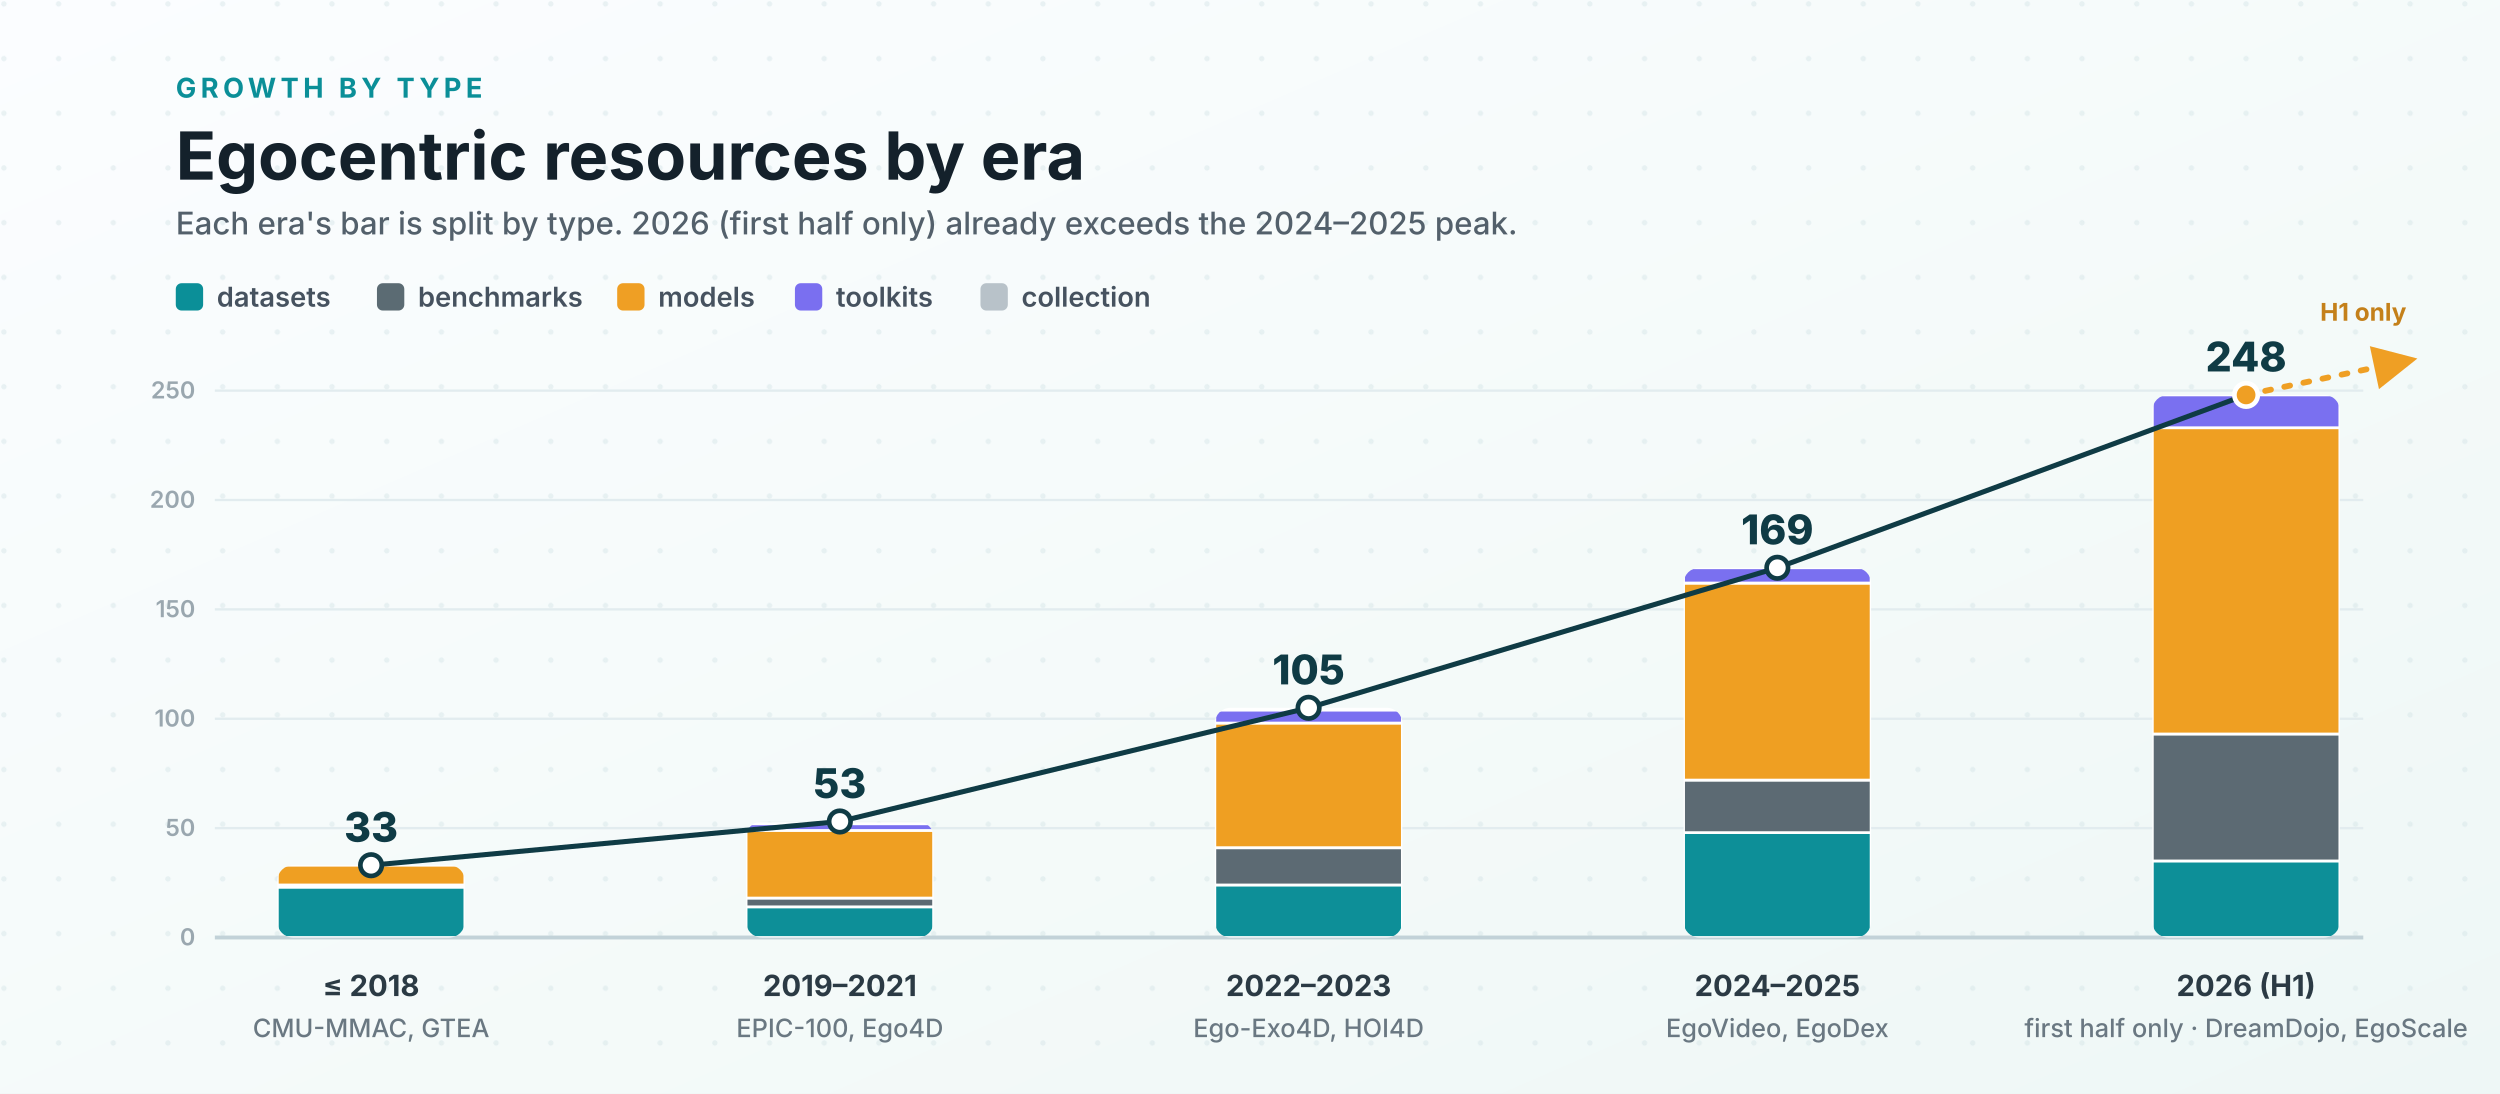
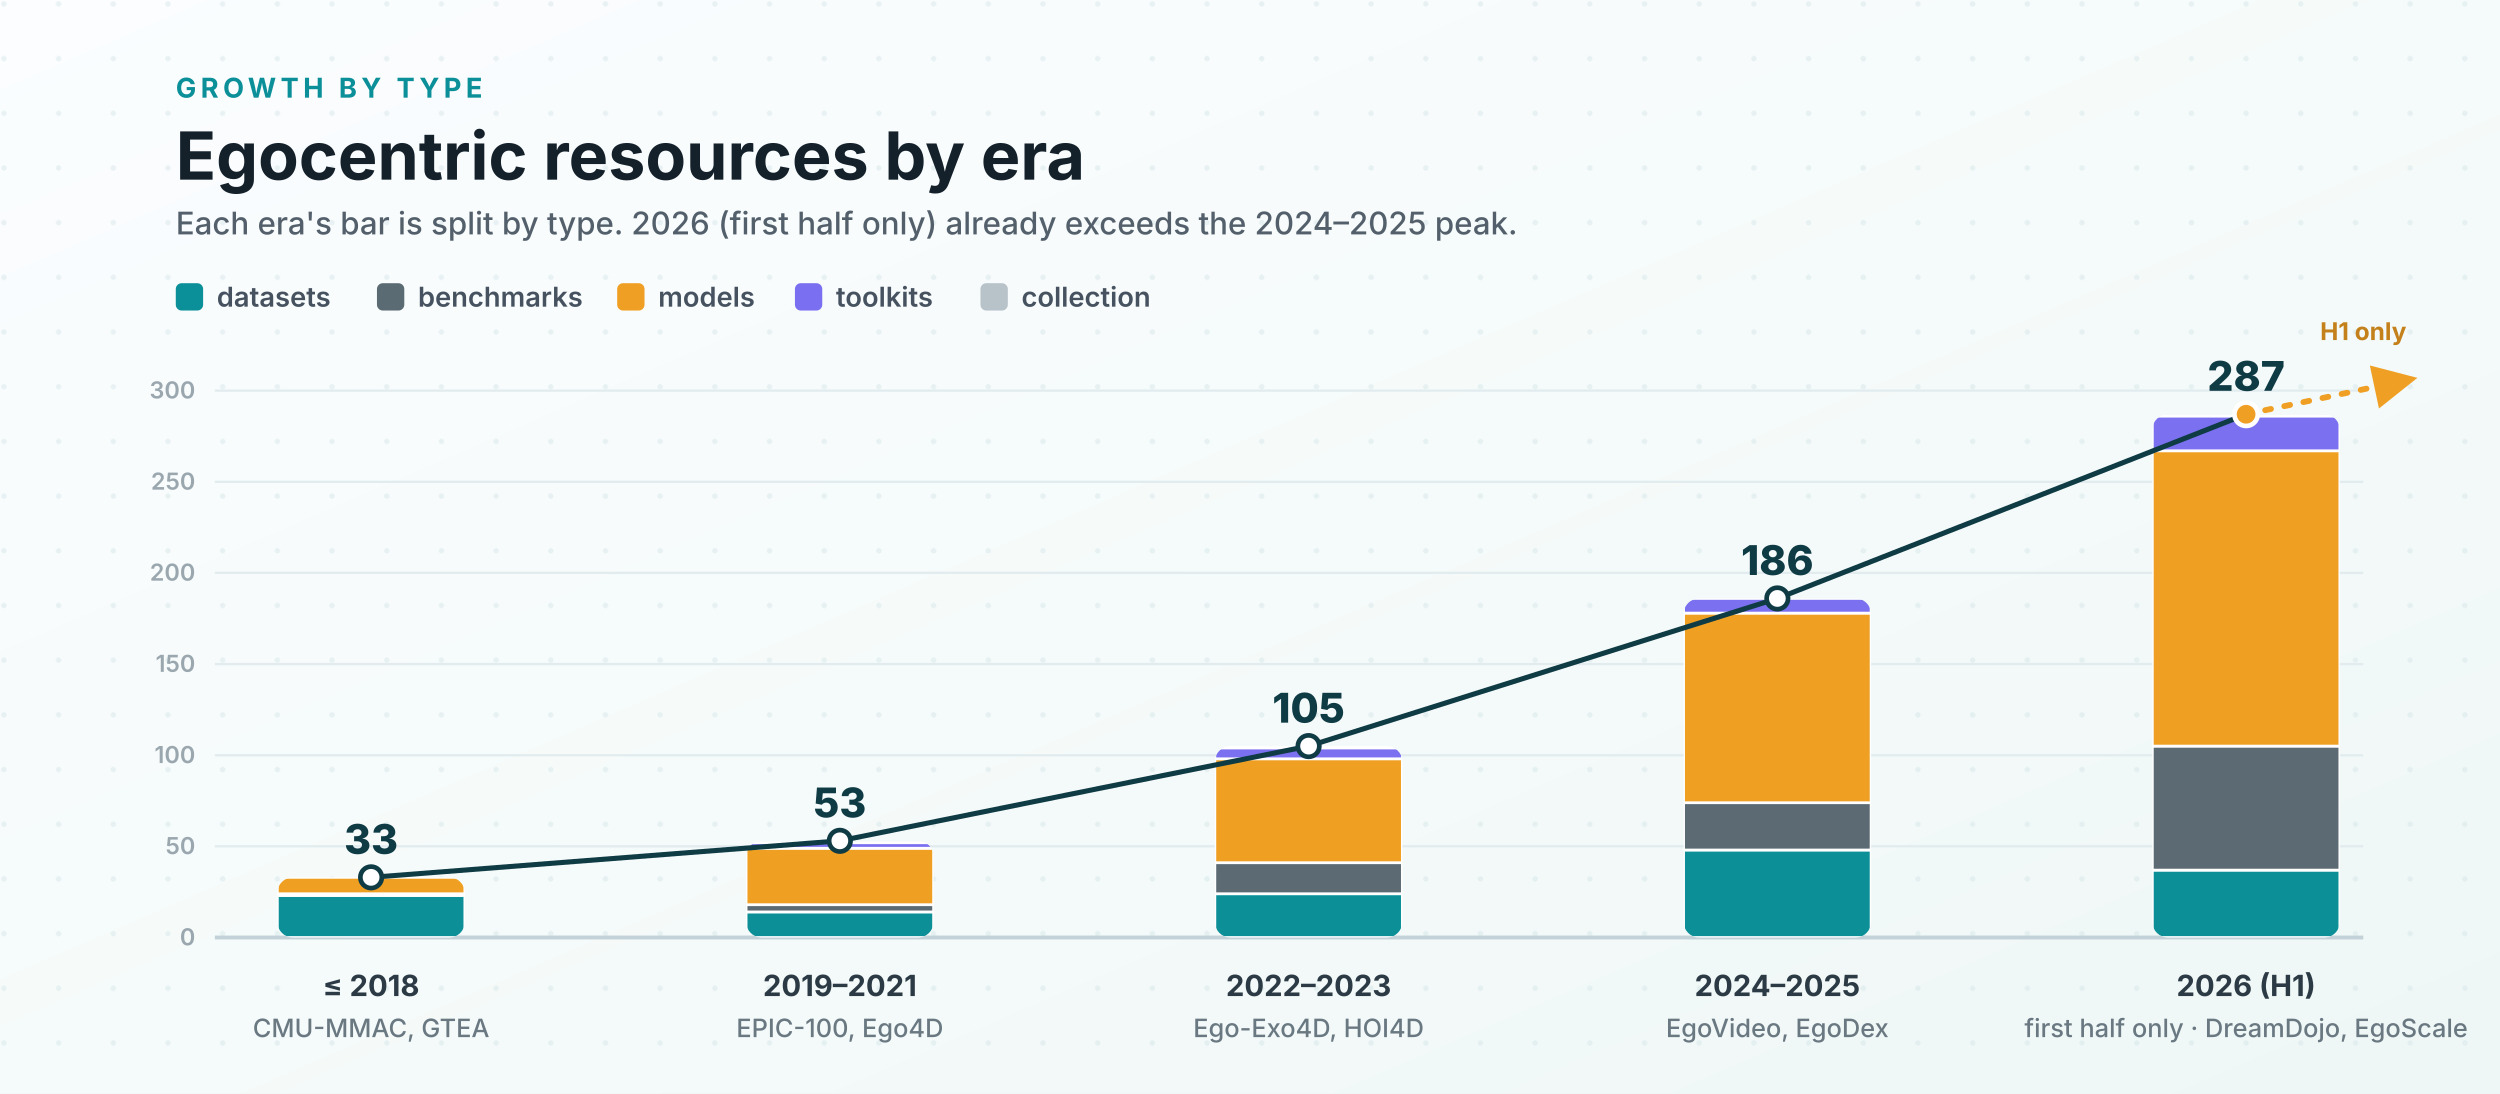
<svg xmlns="http://www.w3.org/2000/svg" viewBox="0 0 1280 560" role="img" aria-labelledby="title desc">
  <defs>
    <linearGradient id="bg" x1="0" x2="1" y1="0" y2="1">
      <stop offset="0" stop-color="#fbfdff" />
      <stop offset="0.6" stop-color="#f4faf9" />
      <stop offset="1" stop-color="#eef7f6" />
    </linearGradient>
    <pattern id="dots" width="28" height="28" patternUnits="userSpaceOnUse">
      <circle cx="2" cy="2" r="1.4" fill="#cfe0e4" opacity="0.4" />
    </pattern>
    <filter id="shadow" x="-14%" y="-14%" width="128%" height="140%">
      <feDropShadow dx="0" dy="6" stdDeviation="7" flood-color="#0f2a33" flood-opacity="0.12" />
    </filter>
    <marker id="up" viewBox="0 0 10 10" refX="6.5" refY="5" markerWidth="7.5" markerHeight="7.5" orient="auto-start-reverse">
      <path d="M0 0 L10 5 L0 10 z" fill="#ef9f24" />
    </marker>
    <clipPath id="c1">
-       <rect x="142" y="443" width="96" height="37" rx="8" />
+       <rect x="142" y="449.2" width="96" height="30.8" rx="8" />
    </clipPath>
    <clipPath id="c2">
-       <rect x="382" y="420.6" width="96" height="59.4" rx="8" />
+       <rect x="382" y="430.5" width="96" height="49.5" rx="8" />
    </clipPath>
    <clipPath id="c3">
-       <rect x="622" y="362.4" width="96" height="117.6" rx="8" />
+       <rect x="622" y="382" width="96" height="98" rx="8" />
    </clipPath>
    <clipPath id="c4">
-       <rect x="862" y="290.7" width="96" height="189.3" rx="8" />
+       <rect x="862" y="306.4" width="96" height="173.6" rx="8" />
    </clipPath>
    <clipPath id="c5">
-       <rect x="1102" y="202.2" width="96" height="277.8" rx="8" />
+       <rect x="1102" y="212.1" width="96" height="267.9" rx="8" />
    </clipPath>
    <style>
      .ink { fill: #14212b; }
      .kicker { font: 700 14px system-ui, -apple-system, "Segoe UI", sans-serif; fill: #0b8f98; letter-spacing: .16em; }
      .title { font: 700 34px system-ui, -apple-system, "Segoe UI", sans-serif; }
      .subtitle { font: 500 16px system-ui, -apple-system, "Segoe UI", sans-serif; fill: #53606b; }
      .count { font: 800 21px system-ui, -apple-system, "Segoe UI", sans-serif; fill: #0f3b45; }
      .era { font: 700 15px system-ui, -apple-system, "Segoe UI", sans-serif; fill: #2b3a44; }
      .anchor { font: 500 13px system-ui, -apple-system, "Segoe UI", sans-serif; fill: #6a7882; }
      .grid { stroke: #e2ecef; stroke-width: 1.2; }
      .gridlabel { font: 600 12px system-ui, -apple-system, "Segoe UI", sans-serif; fill: #9aa7af; }
      .axis { stroke: #c2d2d8; stroke-width: 2; }
      .trend { stroke: #0f3b45; stroke-width: 2.6; fill: none; stroke-linejoin: round; stroke-linecap: round; }
      .proj { stroke: #ef9f24; stroke-width: 3; fill: none; stroke-dasharray: 3 7; stroke-linecap: round; }
      .note { font: 700 12.5px system-ui, -apple-system, "Segoe UI", sans-serif; fill: #c4801a; }
      .seg { stroke: #ffffff; stroke-width: 1.4; }
      .lg { font: 600 14px system-ui, -apple-system, "Segoe UI", sans-serif; fill: #46525f; }
    </style>
  </defs>
  <rect width="1280" height="560" fill="url(#bg)" />
  <rect width="1280" height="560" fill="url(#dots)" />
  <text class="kicker" x="90" y="50">GROWTH BY TYPE</text>
  <text class="title ink" x="90" y="92">Egocentric resources by era</text>
  <text class="subtitle" x="90" y="120">Each era's bar is split by type. 2026 (first half only) already exceeds the 2024–2025 peak.</text>
  <g>
    <rect x="90" y="145" width="14" height="14" rx="3" fill="#0b8f98" />
    <text class="lg" x="111" y="157">datasets</text>
    <rect x="193" y="145" width="14" height="14" rx="3" fill="#5b6b73" />
    <text class="lg" x="214" y="157">benchmarks</text>
    <rect x="316" y="145" width="14" height="14" rx="3" fill="#ef9f24" />
    <text class="lg" x="337" y="157">models</text>
    <rect x="407" y="145" width="14" height="14" rx="3" fill="#7a6ff0" />
    <text class="lg" x="428" y="157">toolkits</text>
    <rect x="502" y="145" width="14" height="14" rx="3" fill="#b8c2c9" />
    <text class="lg" x="523" y="157">collection</text>
  </g>
-   <line class="grid" x1="110" y1="424" x2="1210" y2="424" />
-   <text class="gridlabel" x="100" y="428" text-anchor="end">50</text>
-   <line class="grid" x1="110" y1="368" x2="1210" y2="368" />
-   <text class="gridlabel" x="100" y="372" text-anchor="end">100</text>
-   <line class="grid" x1="110" y1="312" x2="1210" y2="312" />
-   <text class="gridlabel" x="100" y="316" text-anchor="end">150</text>
-   <line class="grid" x1="110" y1="256" x2="1210" y2="256" />
-   <text class="gridlabel" x="100" y="260" text-anchor="end">200</text>
+   <line class="grid" x1="110" y1="433.3" x2="1210" y2="433.3" />
+   <text class="gridlabel" x="100" y="437.3" text-anchor="end">50</text>
+   <line class="grid" x1="110" y1="386.7" x2="1210" y2="386.7" />
+   <text class="gridlabel" x="100" y="390.7" text-anchor="end">100</text>
+   <line class="grid" x1="110" y1="340" x2="1210" y2="340" />
+   <text class="gridlabel" x="100" y="344" text-anchor="end">150</text>
+   <line class="grid" x1="110" y1="293.3" x2="1210" y2="293.3" />
+   <text class="gridlabel" x="100" y="297.3" text-anchor="end">200</text>
+   <line class="grid" x1="110" y1="246.7" x2="1210" y2="246.7" />
+   <text class="gridlabel" x="100" y="250.7" text-anchor="end">250</text>
  <line class="grid" x1="110" y1="200" x2="1210" y2="200" />
-   <text class="gridlabel" x="100" y="204" text-anchor="end">250</text>
+   <text class="gridlabel" x="100" y="204" text-anchor="end">300</text>
  <text class="gridlabel" x="100" y="484" text-anchor="end">0</text>
  <line class="axis" x1="110" y1="480" x2="1210" y2="480" />
  <g clip-path="url(#c1)" filter="url(#shadow)">
-     <rect class="seg" x="142" y="454.2" width="96" height="25.8" fill="#0b8f98" />
-     <rect class="seg" x="142" y="453.1" width="96" height="1.1" fill="#5b6b73" />
-     <rect class="seg" x="142" y="443" width="96" height="10.1" fill="#ef9f24" />
+     <rect class="seg" x="142" y="458.5" width="96" height="21.5" fill="#0b8f98" />
+     <rect class="seg" x="142" y="457.6" width="96" height="0.9" fill="#5b6b73" />
+     <rect class="seg" x="142" y="449.2" width="96" height="8.4" fill="#ef9f24" />
  </g>
  <g clip-path="url(#c2)" filter="url(#shadow)">
-     <rect class="seg" x="382" y="464.3" width="96" height="15.7" fill="#0b8f98" />
-     <rect class="seg" x="382" y="459.8" width="96" height="4.5" fill="#5b6b73" />
-     <rect class="seg" x="382" y="425.1" width="96" height="34.7" fill="#ef9f24" />
-     <rect class="seg" x="382" y="421.8" width="96" height="3.4" fill="#7a6ff0" />
+     <rect class="seg" x="382" y="466.9" width="96" height="13.1" fill="#0b8f98" />
+     <rect class="seg" x="382" y="463.2" width="96" height="3.7" fill="#5b6b73" />
+     <rect class="seg" x="382" y="434.3" width="96" height="28.9" fill="#ef9f24" />
+     <rect class="seg" x="382" y="431.5" width="96" height="2.8" fill="#7a6ff0" />
  </g>
  <g clip-path="url(#c3)" filter="url(#shadow)">
-     <rect class="seg" x="622" y="453.1" width="96" height="26.9" fill="#0b8f98" />
-     <rect class="seg" x="622" y="434.1" width="96" height="19" fill="#5b6b73" />
-     <rect class="seg" x="622" y="370.2" width="96" height="63.8" fill="#ef9f24" />
-     <rect class="seg" x="622" y="363.5" width="96" height="6.7" fill="#7a6ff0" />
-     <rect class="seg" x="622" y="362.4" width="96" height="1.1" fill="#b8c2c9" />
+     <rect class="seg" x="622" y="457.6" width="96" height="22.4" fill="#0b8f98" />
+     <rect class="seg" x="622" y="441.7" width="96" height="15.9" fill="#5b6b73" />
+     <rect class="seg" x="622" y="388.5" width="96" height="53.2" fill="#ef9f24" />
+     <rect class="seg" x="622" y="382.9" width="96" height="5.6" fill="#7a6ff0" />
+     <rect class="seg" x="622" y="382" width="96" height="0.9" fill="#b8c2c9" />
  </g>
  <g clip-path="url(#c4)" filter="url(#shadow)">
-     <rect class="seg" x="862" y="426.2" width="96" height="53.8" fill="#0b8f98" />
-     <rect class="seg" x="862" y="399.4" width="96" height="26.9" fill="#5b6b73" />
-     <rect class="seg" x="862" y="298.6" width="96" height="100.8" fill="#ef9f24" />
-     <rect class="seg" x="862" y="290.7" width="96" height="7.8" fill="#7a6ff0" />
+     <rect class="seg" x="862" y="435.2" width="96" height="44.8" fill="#0b8f98" />
+     <rect class="seg" x="862" y="410.9" width="96" height="24.3" fill="#5b6b73" />
+     <rect class="seg" x="862" y="313.9" width="96" height="97.1" fill="#ef9f24" />
+     <rect class="seg" x="862" y="306.4" width="96" height="7.5" fill="#7a6ff0" />
  </g>
  <g clip-path="url(#c5)" filter="url(#shadow)">
-     <rect class="seg" x="1102" y="440.8" width="96" height="39.2" fill="#0b8f98" />
-     <rect class="seg" x="1102" y="375.8" width="96" height="65" fill="#5b6b73" />
-     <rect class="seg" x="1102" y="219" width="96" height="156.8" fill="#ef9f24" />
-     <rect class="seg" x="1102" y="202.2" width="96" height="16.8" fill="#7a6ff0" />
+     <rect class="seg" x="1102" y="445.5" width="96" height="34.5" fill="#0b8f98" />
+     <rect class="seg" x="1102" y="382" width="96" height="63.5" fill="#5b6b73" />
+     <rect class="seg" x="1102" y="230.8" width="96" height="151.2" fill="#ef9f24" />
+     <rect class="seg" x="1102" y="213.1" width="96" height="17.7" fill="#7a6ff0" />
  </g>
-   <polyline class="trend" points="190,443 430,420.6 670,362.4 910,290.7 1150,202.2" />
-   <path class="proj" d="M1150 202.2 L1230 185.2" marker-end="url(#up)" />
-   <text class="note" x="1210" y="164.2" text-anchor="middle">H1 only</text>
+   <polyline class="trend" points="190,449.2 430,430.5 670,382 910,306.4 1150,212.1" />
+   <path class="proj" d="M1150 212.1 L1230 195.1" marker-end="url(#up)" />
+   <text class="note" x="1210" y="174.1" text-anchor="middle">H1 only</text>
  <g>
-     <circle cx="190" cy="443" r="5.5" fill="#ffffff" stroke="#0f3b45" stroke-width="2.4" />
-     <circle cx="430" cy="420.6" r="5.5" fill="#ffffff" stroke="#0f3b45" stroke-width="2.4" />
-     <circle cx="670" cy="362.4" r="5.5" fill="#ffffff" stroke="#0f3b45" stroke-width="2.4" />
-     <circle cx="910" cy="290.7" r="5.5" fill="#ffffff" stroke="#0f3b45" stroke-width="2.4" />
-     <circle cx="1150" cy="202.2" r="6" fill="#ef9f24" stroke="#ffffff" stroke-width="2.4" />
+     <circle cx="190" cy="449.2" r="5.5" fill="#ffffff" stroke="#0f3b45" stroke-width="2.4" />
+     <circle cx="430" cy="430.5" r="5.5" fill="#ffffff" stroke="#0f3b45" stroke-width="2.4" />
+     <circle cx="670" cy="382" r="5.5" fill="#ffffff" stroke="#0f3b45" stroke-width="2.4" />
+     <circle cx="910" cy="306.4" r="5.5" fill="#ffffff" stroke="#0f3b45" stroke-width="2.4" />
+     <circle cx="1150" cy="212.1" r="6" fill="#ef9f24" stroke="#ffffff" stroke-width="2.4" />
  </g>
-   <text class="count" x="190" y="431" text-anchor="middle">33</text>
-   <text class="count" x="430" y="408.6" text-anchor="middle">53</text>
-   <text class="count" x="670" y="350.4" text-anchor="middle">105</text>
-   <text class="count" x="910" y="278.7" text-anchor="middle">169</text>
-   <text class="count" x="1150" y="190.2" text-anchor="middle">248</text>
+   <text class="count" x="190" y="437.2" text-anchor="middle">33</text>
+   <text class="count" x="430" y="418.5" text-anchor="middle">53</text>
+   <text class="count" x="670" y="370" text-anchor="middle">105</text>
+   <text class="count" x="910" y="294.4" text-anchor="middle">186</text>
+   <text class="count" x="1150" y="200.1" text-anchor="middle">287</text>
  <text class="era" x="190" y="510" text-anchor="middle">≤ 2018</text>
  <text class="anchor" x="190" y="531" text-anchor="middle">CMU-MMAC, GTEA</text>
  <text class="era" x="430" y="510" text-anchor="middle">2019–2021</text>
  <text class="anchor" x="430" y="531" text-anchor="middle">EPIC-100, Ego4D</text>
  <text class="era" x="670" y="510" text-anchor="middle">2022–2023</text>
  <text class="anchor" x="670" y="531" text-anchor="middle">Ego-Exo4D, HOI4D</text>
  <text class="era" x="910" y="510" text-anchor="middle">2024–2025</text>
  <text class="anchor" x="910" y="531" text-anchor="middle">EgoVideo, EgoDex</text>
  <text class="era" x="1150" y="510" text-anchor="middle">2026 (H1)</text>
  <text class="anchor" x="1150" y="531" text-anchor="middle">first half only · DreamDojo, EgoScale</text>
</svg>
